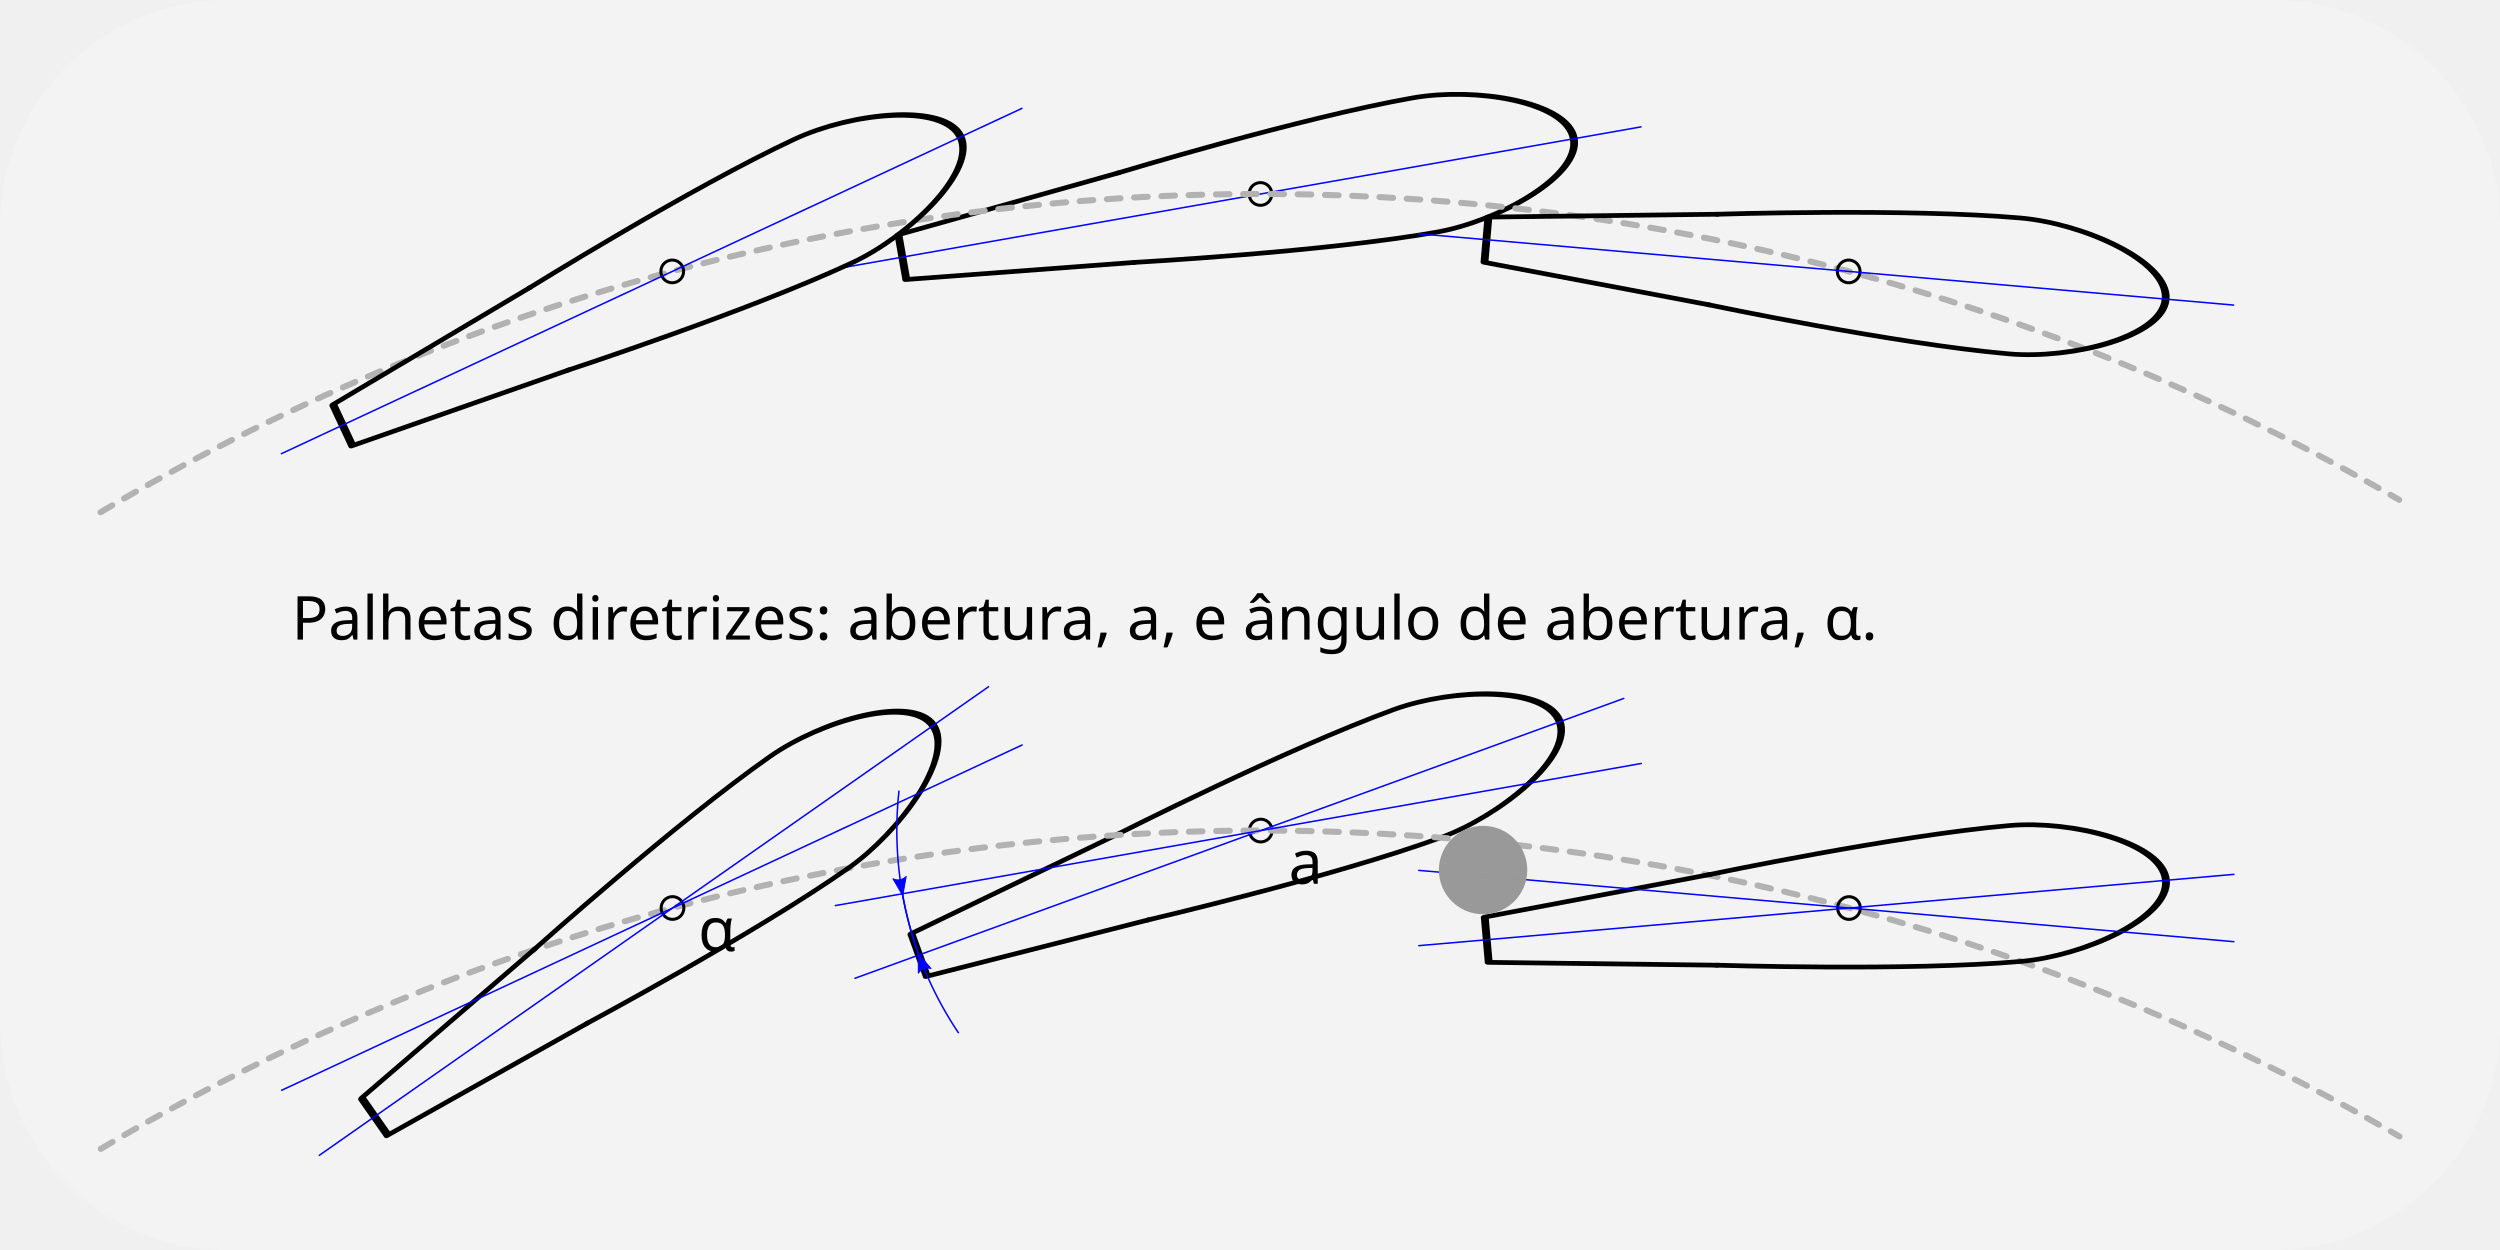
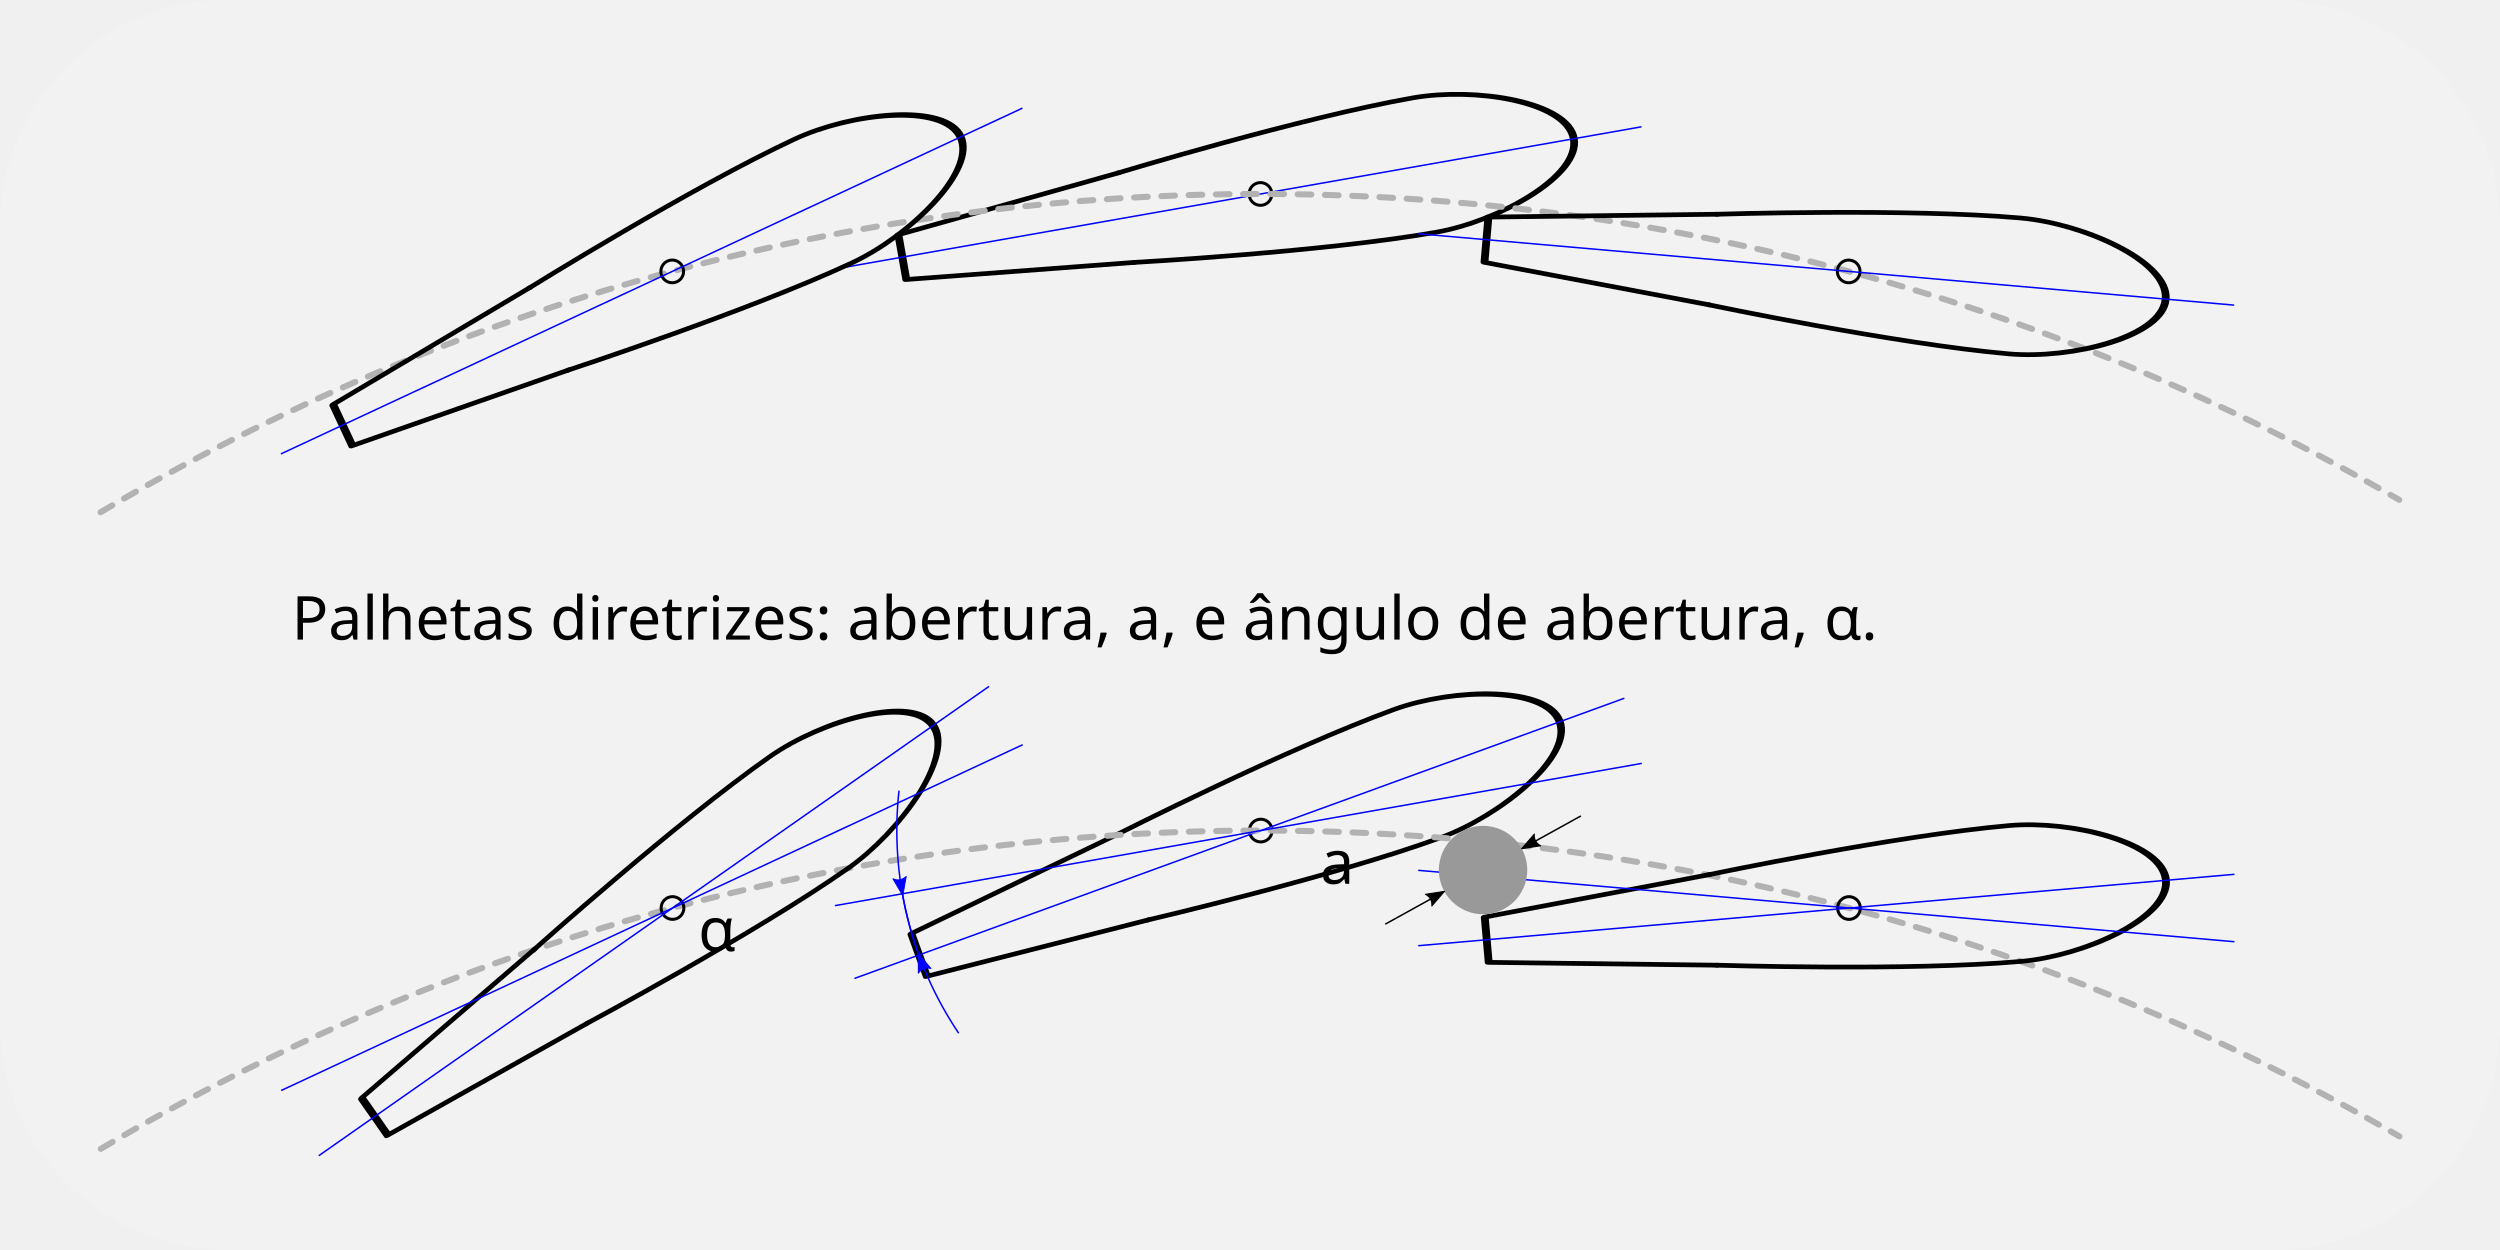
<svg xmlns="http://www.w3.org/2000/svg" width="1100" height="550" viewBox="0 0 1100 550" version="1.1" id="svg1097">
  <defs id="defs1091">
+     <marker style="overflow:visible" id="marker4803" refX="0.0" refY="0.0" orient="auto">
+       <path transform="scale(1.1) translate(1,0)" d="M 8.719,4.034 L -2.207,0.016 L 8.719,-4.002 C 6.973,-1.63 6.983,1.616 8.719,4.034 z " style="fill-rule:evenodd;stroke-width:0.625;stroke-linejoin:round;stroke:#000000;stroke-opacity:1;fill:#000000;fill-opacity:1" id="path4801" />
+     </marker>
+     <marker style="overflow:visible;" id="marker4731" refX="0.0" refY="0.0" orient="auto">
+       <path transform="scale(1.1) rotate(180) translate(1,0)" d="M 8.719,4.034 L -2.207,0.016 L 8.719,-4.002 C 6.973,-1.63 6.983,1.616 8.719,4.034 z " style="fill-rule:evenodd;stroke-width:0.625;stroke-linejoin:round;stroke:#000000;stroke-opacity:1;fill:#000000;fill-opacity:1" id="path4729" />
+     </marker>
    <marker style="overflow:visible" id="marker4343" refX="0" refY="0" orient="auto">
      <path transform="matrix(1.1,0,0,1.1,1.1,0)" d="M 8.719,4.034 -2.207,0.016 8.719,-4.002 c -1.745,2.372 -1.735,5.617 -6e-7,8.035 z" style="fill:#0000ff;fill-opacity:1;fill-rule:evenodd;stroke:#0000ff;stroke-width:0.625;stroke-linejoin:round;stroke-opacity:1" id="path4341" />
    </marker>
    <marker style="overflow:visible" id="marker4333" refX="0" refY="0" orient="auto">
      <path transform="matrix(-1.1,0,0,-1.1,-1.1,0)" d="M 8.719,4.034 -2.207,0.016 8.719,-4.002 c -1.745,2.372 -1.735,5.617 -6e-7,8.035 z" style="fill:#0000ff;fill-opacity:1;fill-rule:evenodd;stroke:#0000ff;stroke-width:0.625;stroke-linejoin:round;stroke-opacity:1" id="path4331" />
    </marker>
    <marker style="overflow:visible" id="Arrow2Lstart" refX="0" refY="0" orient="auto">
      <path transform="matrix(1.1,0,0,1.1,1.1,0)" d="M 8.719,4.034 -2.207,0.016 8.719,-4.002 c -1.745,2.372 -1.735,5.617 -6e-7,8.035 z" style="fill:#0000ff;fill-opacity:1;fill-rule:evenodd;stroke:#0000ff;stroke-width:0.625;stroke-linejoin:round;stroke-opacity:1" id="path3989" />
    </marker>
    <marker style="overflow:visible" id="Arrow2Lend" refX="0" refY="0" orient="auto">
      <path transform="matrix(-1.1,0,0,-1.1,-1.1,0)" d="M 8.719,4.034 -2.207,0.016 8.719,-4.002 c -1.745,2.372 -1.735,5.617 -6e-7,8.035 z" style="fill:#0000ff;fill-opacity:1;fill-rule:evenodd;stroke:#0000ff;stroke-width:0.625;stroke-linejoin:round;stroke-opacity:1" id="path3992" />
    </marker>
    <marker style="overflow:visible" id="Arrow1Mstart" refX="0" refY="0" orient="auto">
      <path transform="matrix(0.4,0,0,0.4,4,0)" style="fill:#0000ff;fill-opacity:1;fill-rule:evenodd;stroke:#0000ff;stroke-width:1pt;stroke-opacity:1" d="M 0,0 5,-5 -12.5,0 5,5 Z" id="path3977" />
    </marker>
  </defs>
  <g id="layer2" style="display:none">
    <path style="fill:none;stroke:#000000;stroke-width:0.185;stroke-linecap:round;stroke-linejoin:round;stroke-miterlimit:4;stroke-dasharray:1.109, 0.555, 0.277, 0.555;stroke-dashoffset:0;stroke-opacity:1" d="M 160,-40 V 40" id="path3776" transform="matrix(0.9659258,0.258819,-3.364648,12.55704,-19.96222,456.3075)" />
    <path style="fill:none;stroke:#000000;stroke-width:0.185;stroke-linecap:round;stroke-linejoin:round;stroke-miterlimit:4;stroke-dasharray:1.109, 0.555, 0.277, 0.555;stroke-dashoffset:0;stroke-opacity:1" d="M 160,-40 V 40" id="path3746" transform="matrix(1,0,0,13,-160,480)" />
    <path style="fill:none;stroke:#000000;stroke-width:0.185;stroke-linecap:round;stroke-linejoin:round;stroke-miterlimit:4;stroke-dasharray:1.109, 0.555, 0.277, 0.555;stroke-dashoffset:0;stroke-opacity:1" d="M 160,-40 V 40" id="path3762" transform="matrix(0.9659258,-0.258819,3.364648,12.55704,-289.134,539.1296)" />
    <path style="fill:none;stroke:#ff0000;stroke-width:1.333;stroke-linecap:butt;stroke-linejoin:round;stroke-miterlimit:4;stroke-dasharray:none;stroke-dashoffset:0;stroke-opacity:1" d="M -258.819,34.074 -2.8000002e-6,1.7180795e-8" id="path3832" />
    <path style="fill:none;stroke:#ff0000;stroke-width:1.333;stroke-linecap:butt;stroke-linejoin:round;stroke-miterlimit:4;stroke-dasharray:none;stroke-dashoffset:0;stroke-opacity:1" d="M 0,0 258.819,34.074" id="path3834" />
    <path style="display:inline;fill:none;stroke:#ff00ff;stroke-width:19.229;stroke-linecap:butt;stroke-linejoin:round;stroke-miterlimit:4;stroke-dasharray:none;stroke-dashoffset:0;stroke-opacity:1" d="M 160,-40 V 40" id="path3764" transform="matrix(-0.03485864,0.01625465,0.2113113,0.453153,-261.6946,13.34605)" />
    <path style="fill:none;stroke:#ff00ff;stroke-width:19.23;stroke-linecap:butt;stroke-linejoin:round;stroke-miterlimit:4;stroke-dasharray:none;stroke-dashoffset:0;stroke-opacity:1" d="M 160,-40 V 40" id="path3748" transform="matrix(0.03787722,-0.00667878,0.08682409,0.4924039,-9.533317,-18.62756)" />
    <path style="display:inline;fill:none;stroke:#ff00ff;stroke-width:19.229;stroke-linecap:butt;stroke-linejoin:round;stroke-miterlimit:4;stroke-dasharray:none;stroke-dashoffset:0;stroke-opacity:1" d="M 160,-40 V 40" id="path3778" transform="matrix(-0.03831582,-0.00335202,-0.0435802,0.4980972,266.6931,14.68678)" />
    <path style="display:inline;fill:none;stroke:#ff00ff;stroke-width:19.229;stroke-linecap:butt;stroke-linejoin:round;stroke-miterlimit:4;stroke-dasharray:none;stroke-dashoffset:0;stroke-opacity:1" d="M 160,-40 V 40" id="path3886" transform="matrix(-0.03485864,0.01625465,0.2113113,0.453153,-261.5758,293.4477)" />
    <path style="fill:none;stroke:#ff0000;stroke-width:1.333;stroke-linecap:butt;stroke-linejoin:round;stroke-miterlimit:4;stroke-dasharray:none;stroke-dashoffset:0;stroke-opacity:1" d="M -258.819,34.074 -2.8000002e-6,1.7180795e-8" id="path3902" transform="translate(0.1188144,280.1016)" />
    <path style="fill:none;stroke:#ff0000;stroke-width:1.333;stroke-linecap:butt;stroke-linejoin:round;stroke-miterlimit:4;stroke-dasharray:none;stroke-dashoffset:0;stroke-opacity:1" d="M 0,0 258.819,34.074" id="path3904" transform="translate(0.1188144,280.1016)" />
    <path style="fill:none;stroke:#ff00ff;stroke-width:19.23;stroke-linecap:butt;stroke-linejoin:round;stroke-miterlimit:4;stroke-dasharray:none;stroke-dashoffset:0;stroke-opacity:1" d="M 160,-40 V 40" id="path3872" transform="matrix(0.03787722,-0.00667878,0.08682409,0.4924039,-9.414507,261.4741)" />
    <path style="display:inline;fill:none;stroke:#ff00ff;stroke-width:19.229;stroke-linecap:butt;stroke-linejoin:round;stroke-miterlimit:4;stroke-dasharray:none;stroke-dashoffset:0;stroke-opacity:1" d="M 160,-40 V 40" id="path3898" transform="matrix(-0.03831582,-0.00335202,-0.0435802,0.4980972,266.8119,294.7884)" />
+     <path style="opacity:0.996;fill:#000000;fill-opacity:1;stroke:#000000;stroke-width:1.067;stroke-linecap:butt;stroke-linejoin:round;stroke-miterlimit:4;stroke-dasharray:none;stroke-dashoffset:0;stroke-opacity:1" d="m 612.29,404.79 86.084,-47.625" id="path4666" transform="translate(-2.781692,1.839431)" />
  </g>
  <g id="layer1" transform="translate(0,-238.25)" style="display:none">
    <g id="g3704">
      <g id="g3568" transform="matrix(1.666667,0,0,1,-193.3333,0)" style="stroke-width:0.775">
        <path style="fill:none;stroke:#000000;stroke-width:2.066;stroke-linecap:round;stroke-linejoin:round;stroke-miterlimit:4;stroke-dasharray:none;stroke-opacity:1" d="M 60,-20 0,-10 v 20 l 60,10" id="path3562" transform="translate(20,238.25)" />
        <path style="fill:none;stroke:#000000;stroke-width:2.066;stroke-linecap:round;stroke-linejoin:round;stroke-miterlimit:4;stroke-dasharray:none;stroke-opacity:1" d="m 80,-20 c 0,0 50,-10 80,-10 16.667,0 40,13.333 40,30 0,16.667 -23.333,30 -40,30 C 130,30 80,20 80,20" id="path3564" transform="translate(0,238.25)" />
        <circle style="fill:none;stroke:#000000;stroke-width:1.333;stroke-linecap:round;stroke-linejoin:round;stroke-miterlimit:4;stroke-dasharray:none;stroke-opacity:1" id="path3570" cx="165" cy="5" r="5" transform="matrix(0.6,0,0,1,17,233.25)" />
        <path style="fill:none;stroke:#0000ff;stroke-width:0.667;stroke-linecap:round;stroke-linejoin:round;stroke-miterlimit:4;stroke-dasharray:none;stroke-dashoffset:0;stroke-opacity:1" d="M -30,0 H 330" id="path3572" transform="matrix(0.6,0,0,1,20,238.25)" />
        <path style="fill:none;stroke:#000000;stroke-width:0.185;stroke-linecap:round;stroke-linejoin:round;stroke-miterlimit:4;stroke-dasharray:1.109, 0.555, 0.277, 0.555;stroke-dashoffset:0;stroke-opacity:1" d="M 160,-40 V 40" id="path3574" transform="matrix(0.6,0,0,13,20,718.25)" />
        <path style="fill:none;stroke:#0000ff;stroke-width:9.615;stroke-linecap:butt;stroke-linejoin:round;stroke-miterlimit:4;stroke-dasharray:none;stroke-dashoffset:0;stroke-opacity:1" d="M 160,-40 V 40" id="path3620" transform="matrix(-0.04615385,0,0,1,123.3846,238.25)" />
      </g>
      <circle style="fill:none;stroke:#000000;stroke-width:0.333;stroke-linecap:round;stroke-linejoin:round;stroke-miterlimit:4;stroke-dasharray:2, 1, 0.5, 1;stroke-dashoffset:0;stroke-opacity:1" id="path3594" cx="0" cy="500" r="500" transform="matrix(2,0,0,2,0,238.25)" />
      <g id="g3606" transform="matrix(1.609876,-0.4313651,0.258819,0.9659258,-507.2283,92.23069)" style="stroke-width:0.775">
        <path style="fill:none;stroke:#000000;stroke-width:2.066;stroke-linecap:round;stroke-linejoin:round;stroke-miterlimit:4;stroke-dasharray:none;stroke-opacity:1" d="M 60,-20 0,-10 v 20 l 60,10" id="path3596" transform="translate(20,238.25)" />
        <path style="fill:none;stroke:#000000;stroke-width:2.066;stroke-linecap:round;stroke-linejoin:round;stroke-miterlimit:4;stroke-dasharray:none;stroke-opacity:1" d="m 80,-20 c 0,0 50,-10 80,-10 16.667,0 40,13.333 40,30 0,16.667 -23.333,30 -40,30 C 130,30 80,20 80,20" id="path3598" transform="translate(0,238.25)" />
        <circle style="fill:none;stroke:#000000;stroke-width:1.333;stroke-linecap:round;stroke-linejoin:round;stroke-miterlimit:4;stroke-dasharray:none;stroke-opacity:1" id="circle3600" cx="165" cy="5" r="5" transform="matrix(0.6,0,0,1,17,233.25)" />
        <path style="fill:none;stroke:#0000ff;stroke-width:0.667;stroke-linecap:butt;stroke-linejoin:round;stroke-miterlimit:4;stroke-dasharray:none;stroke-dashoffset:0;stroke-opacity:1" d="M -30,0 H 330" id="path3602" transform="matrix(0.6,0,0,1,20,238.25)" />
        <path style="fill:none;stroke:#000000;stroke-width:0.185;stroke-linecap:round;stroke-linejoin:round;stroke-miterlimit:4;stroke-dasharray:1.109, 0.555, 0.277, 0.555;stroke-dashoffset:0;stroke-opacity:1" d="M 160,-40 V 40" id="path3604" transform="matrix(0.6,0,0,13,20,718.25)" />
        <path style="display:inline;fill:none;stroke:#0000ff;stroke-width:9.615;stroke-linecap:butt;stroke-linejoin:round;stroke-miterlimit:4;stroke-dasharray:none;stroke-dashoffset:0;stroke-opacity:1" d="M 160,-40 V 40" id="path3620-3" transform="matrix(-0.04615384,0,0,1,123.3846,238.25)" />
      </g>
      <g id="g3618" transform="matrix(1.609876,0.4313651,-0.258819,0.9659258,133.737,-7.846008)" style="stroke-width:0.775">
        <path style="fill:none;stroke:#000000;stroke-width:2.066;stroke-linecap:round;stroke-linejoin:round;stroke-miterlimit:4;stroke-dasharray:none;stroke-opacity:1" d="M 60,-20 0,-10 v 20 l 60,10" id="path3608" transform="translate(20,238.25)" />
        <path style="fill:none;stroke:#000000;stroke-width:2.066;stroke-linecap:round;stroke-linejoin:round;stroke-miterlimit:4;stroke-dasharray:none;stroke-opacity:1" d="m 80,-20 c 0,0 50,-10 80,-10 16.667,0 40,13.333 40,30 0,16.667 -23.333,30 -40,30 C 130,30 80,20 80,20" id="path3610" transform="translate(0,238.25)" />
        <circle style="fill:none;stroke:#000000;stroke-width:1.333;stroke-linecap:round;stroke-linejoin:round;stroke-miterlimit:4;stroke-dasharray:none;stroke-opacity:1" id="circle3612" cx="165" cy="5" r="5" transform="matrix(0.6,0,0,1,17,233.25)" />
        <path style="fill:none;stroke:#0000ff;stroke-width:0.667;stroke-linecap:round;stroke-linejoin:round;stroke-miterlimit:4;stroke-dasharray:none;stroke-dashoffset:0;stroke-opacity:1" d="M -30,0 H 330" id="path3614" transform="matrix(0.6,0,0,1,20,238.25)" />
        <path style="fill:none;stroke:#000000;stroke-width:0.185;stroke-linecap:round;stroke-linejoin:round;stroke-miterlimit:4;stroke-dasharray:1.109, 0.555, 0.277, 0.555;stroke-dashoffset:0;stroke-opacity:1" d="M 160,-40 V 40" id="path3616" transform="matrix(0.6,0,0,13,20,718.25)" />
        <path style="display:inline;fill:none;stroke:#0000ff;stroke-width:9.615;stroke-linecap:butt;stroke-linejoin:round;stroke-miterlimit:4;stroke-dasharray:none;stroke-dashoffset:0;stroke-opacity:1" d="M 160,-40 V 40" id="path3620-5" transform="matrix(-0.04615384,0,0,1,123.3846,238.25)" />
      </g>
    </g>
  </g>
  <g id="layer3">
-     <rect style="opacity:0.996;fill:#ffffff;fill-opacity:0.2;stroke:none;stroke-width:1.067;stroke-linecap:butt;stroke-linejoin:round;stroke-miterlimit:4;stroke-dasharray:none;stroke-dashoffset:0;stroke-opacity:1" id="rect4660" width="1100" height="550" x="0" y="0" ry="100" />
+     <rect style="opacity:0.996;fill:#fdfdfd;fill-opacity:0.2;stroke:none;stroke-width:1.067;stroke-linecap:butt;stroke-linejoin:round;stroke-miterlimit:4;stroke-dasharray:none;stroke-dashoffset:0;stroke-opacity:1" id="rect4660" width="1100" height="550" x="0" y="0" ry="100" rx="100" />
    <g id="g4622" transform="translate(554.6035,85.34752)">
      <g id="g4498">
        <g id="g3750" transform="matrix(1.641346,-0.2894136,0.1736482,0.9848077,-231.7678,-201.0584)" style="stroke-width:0.775">
          <path style="fill:none;stroke:#000000;stroke-width:2.066;stroke-linecap:round;stroke-linejoin:round;stroke-miterlimit:4;stroke-dasharray:none;stroke-opacity:1" d="M 60,-20 0,-10 v 20 l 60,10" id="path3738" transform="translate(20,238.25)" />
          <path style="fill:none;stroke:#000000;stroke-width:2.066;stroke-linecap:round;stroke-linejoin:round;stroke-miterlimit:4;stroke-dasharray:none;stroke-opacity:1" d="m 80,-20 c 0,0 50,-10 80,-10 16.667,0 40,13.333 40,30 0,16.667 -23.333,30 -40,30 C 130,30 80,20 80,20" id="path3740" transform="translate(0,238.25)" />
          <circle style="fill:none;stroke:#000000;stroke-width:1.333;stroke-linecap:round;stroke-linejoin:round;stroke-miterlimit:4;stroke-dasharray:none;stroke-opacity:1" id="circle3742" cx="165" cy="5" r="5" transform="matrix(0.6,0,0,1,17,233.25)" />
          <path style="fill:none;stroke:#0000ff;stroke-width:0.667;stroke-linecap:round;stroke-linejoin:round;stroke-miterlimit:4;stroke-dasharray:none;stroke-dashoffset:0;stroke-opacity:1" d="M -30,0 H 330" id="path3744" transform="matrix(0.6,0,0,1,20,238.25)" />
        </g>
        <path style="fill:none;stroke:#b2b2b2;stroke-width:1.333;stroke-linecap:round;stroke-linejoin:round;stroke-miterlimit:4;stroke-dasharray:3, 3;stroke-dashoffset:0;stroke-opacity:1" id="circle3752" transform="scale(2)" d="M -255.183,70.022 A 500,500 0 0 1 250.521,67.288" />
        <g id="g3766" transform="matrix(1.510513,-0.7043638,0.4226183,0.9063078,-534.728,-100.1486)" style="stroke-width:0.775">
          <path style="fill:none;stroke:#000000;stroke-width:2.066;stroke-linecap:round;stroke-linejoin:round;stroke-miterlimit:4;stroke-dasharray:none;stroke-opacity:1" d="M 60,-20 0,-10 v 20 l 60,10" id="path3754" transform="translate(20,238.25)" />
          <path style="fill:none;stroke:#000000;stroke-width:2.066;stroke-linecap:round;stroke-linejoin:round;stroke-miterlimit:4;stroke-dasharray:none;stroke-opacity:1" d="m 80,-20 c 0,0 50,-10 80,-10 16.667,0 40,13.333 40,30 0,16.667 -23.333,30 -40,30 C 130,30 80,20 80,20" id="path3756" transform="translate(0,238.25)" />
          <circle style="fill:none;stroke:#000000;stroke-width:1.333;stroke-linecap:round;stroke-linejoin:round;stroke-miterlimit:4;stroke-dasharray:none;stroke-opacity:1" id="circle3758" cx="165" cy="5" r="5" transform="matrix(0.6,0,0,1,17,233.25)" />
          <path style="fill:none;stroke:#0000ff;stroke-width:0.667;stroke-linecap:butt;stroke-linejoin:round;stroke-miterlimit:4;stroke-dasharray:none;stroke-dashoffset:0;stroke-opacity:1" d="M -30,0 H 330" id="path3760" transform="matrix(0.6,0,0,1,20,238.25)" />
        </g>
        <g id="g3780" transform="matrix(1.660324,0.1452596,-0.08715575,0.9961947,86.98675,-220.1191)" style="stroke-width:0.775">
          <path style="fill:none;stroke:#000000;stroke-width:2.066;stroke-linecap:round;stroke-linejoin:round;stroke-miterlimit:4;stroke-dasharray:none;stroke-opacity:1" d="M 60,-20 0,-10 v 20 l 60,10" id="path3768" transform="translate(20,238.25)" />
          <path style="fill:none;stroke:#000000;stroke-width:2.066;stroke-linecap:round;stroke-linejoin:round;stroke-miterlimit:4;stroke-dasharray:none;stroke-opacity:1" d="m 80,-20 c 0,0 50,-10 80,-10 16.667,0 40,13.333 40,30 0,16.667 -23.333,30 -40,30 C 130,30 80,20 80,20" id="path3770" transform="translate(0,238.25)" />
          <circle style="fill:none;stroke:#000000;stroke-width:1.333;stroke-linecap:round;stroke-linejoin:round;stroke-miterlimit:4;stroke-dasharray:none;stroke-opacity:1" id="circle3772" cx="165" cy="5" r="5" transform="matrix(0.6,0,0,1,17,233.25)" />
          <path style="fill:none;stroke:#0000ff;stroke-width:0.667;stroke-linecap:round;stroke-linejoin:round;stroke-miterlimit:4;stroke-dasharray:none;stroke-dashoffset:0;stroke-opacity:1" d="M -30,0 H 330" id="path3774" transform="matrix(0.6,0,0,1,20,238.25)" />
        </g>
      </g>
      <g id="g4539">
        <g id="g3874" transform="matrix(1.566154,-0.5700336,0.3420202,0.9396926,-263.0414,122.3438)" style="stroke-width:0.775">
          <path style="fill:none;stroke:#000000;stroke-width:2.066;stroke-linecap:round;stroke-linejoin:round;stroke-miterlimit:4;stroke-dasharray:none;stroke-opacity:1" d="M 60,-20 0,-10 v 20 l 60,10" id="path3864" transform="translate(20,238.25)" />
          <path style="fill:none;stroke:#000000;stroke-width:2.066;stroke-linecap:round;stroke-linejoin:round;stroke-miterlimit:4;stroke-dasharray:none;stroke-opacity:1" d="m 80,-20 c 0,0 50,-10 80,-10 16.667,0 40,13.333 40,30 0,16.667 -23.333,30 -40,30 C 130,30 80,20 80,20" id="path3866" transform="translate(0,238.25)" />
          <circle style="fill:none;stroke:#000000;stroke-width:1.333;stroke-linecap:round;stroke-linejoin:round;stroke-miterlimit:4;stroke-dasharray:none;stroke-opacity:1" id="circle3868" cx="165" cy="5" r="5" transform="matrix(0.6,0,0,1,17,233.25)" />
          <path style="fill:none;stroke:#0000ff;stroke-width:0.667;stroke-linecap:round;stroke-linejoin:round;stroke-miterlimit:4;stroke-dasharray:none;stroke-dashoffset:0;stroke-opacity:1" d="M -30,0 H 330" id="path3870" transform="matrix(0.6,0,0,1,20,238.25)" />
        </g>
        <path style="fill:none;stroke:#b2b2b2;stroke-width:1.333;stroke-linecap:round;stroke-linejoin:round;stroke-miterlimit:4;stroke-dasharray:3, 3;stroke-dashoffset:0;stroke-opacity:1" id="path3876" transform="matrix(2,0,0,2,0.1188144,280.1016)" d="M -255.183,70.022 A 500,500 0 0 1 250.521,67.288" />
        <g id="g3888" transform="matrix(1.365253,-0.9559607,0.5735764,0.8191521,-553.7257,229.902)" style="stroke-width:0.775">
          <path style="fill:none;stroke:#000000;stroke-width:2.066;stroke-linecap:round;stroke-linejoin:round;stroke-miterlimit:4;stroke-dasharray:none;stroke-opacity:1" d="M 60,-20 0,-10 v 20 l 60,10" id="path3878" transform="translate(20,238.25)" />
          <path style="fill:none;stroke:#000000;stroke-width:2.066;stroke-linecap:round;stroke-linejoin:round;stroke-miterlimit:4;stroke-dasharray:none;stroke-opacity:1" d="m 80,-20 c 0,0 50,-10 80,-10 16.667,0 40,13.333 40,30 0,16.667 -23.333,30 -40,30 C 130,30 80,20 80,20" id="path3880" transform="translate(0,238.25)" />
          <circle style="fill:none;stroke:#000000;stroke-width:1.333;stroke-linecap:round;stroke-linejoin:round;stroke-miterlimit:4;stroke-dasharray:none;stroke-opacity:1" id="circle3882" cx="165" cy="5" r="5" transform="matrix(0.6,0,0,1,17,233.25)" />
          <path style="fill:none;stroke:#0000ff;stroke-width:0.667;stroke-linecap:butt;stroke-linejoin:round;stroke-miterlimit:4;stroke-dasharray:none;stroke-dashoffset:0;stroke-opacity:1" d="M -30,0 H 330" id="path3884" transform="matrix(0.6,0,0,1,20,238.25)" />
        </g>
        <g id="g3900" transform="matrix(1.660324,-0.1452596,0.08715574,0.9961947,45.58069,93.69214)" style="stroke-width:0.775">
          <path style="fill:none;stroke:#000000;stroke-width:2.066;stroke-linecap:round;stroke-linejoin:round;stroke-miterlimit:4;stroke-dasharray:none;stroke-opacity:1" d="M 60,-20 0,-10 v 20 l 60,10" id="path3890" transform="translate(20,238.25)" />
          <path style="fill:none;stroke:#000000;stroke-width:2.066;stroke-linecap:round;stroke-linejoin:round;stroke-miterlimit:4;stroke-dasharray:none;stroke-opacity:1" d="m 80,-20 c 0,0 50,-10 80,-10 16.667,0 40,13.333 40,30 0,16.667 -23.333,30 -40,30 C 130,30 80,20 80,20" id="path3892" transform="translate(0,238.25)" />
          <circle style="fill:none;stroke:#000000;stroke-width:1.333;stroke-linecap:round;stroke-linejoin:round;stroke-miterlimit:4;stroke-dasharray:none;stroke-opacity:1" id="circle3894" cx="165" cy="5" r="5" transform="matrix(0.6,0,0,1,17,233.25)" />
          <path style="fill:none;stroke:#0000ff;stroke-width:0.667;stroke-linecap:round;stroke-linejoin:round;stroke-miterlimit:4;stroke-dasharray:none;stroke-dashoffset:0;stroke-opacity:1" d="M -30,0 H 330" id="path3896" transform="matrix(0.6,0,0,1,20,238.25)" />
        </g>
        <path style="fill:none;stroke:#0000ff;stroke-width:0.667;stroke-linecap:round;stroke-linejoin:round;stroke-miterlimit:4;stroke-dasharray:none;stroke-dashoffset:0;stroke-opacity:1" d="M -30,0 H 330" id="path3960" transform="rotate(5,-3388.437,1290.119)" />
        <path style="fill:none;stroke:#0000ff;stroke-width:0.667;stroke-linecap:round;stroke-linejoin:round;stroke-miterlimit:4;stroke-dasharray:none;stroke-dashoffset:0;stroke-opacity:1" d="M -30,0 H 330" id="path3963" transform="rotate(-10,1680.847,1053.776)" />
        <path style="fill:none;stroke:#0000ff;stroke-width:0.667;stroke-linecap:butt;stroke-linejoin:round;stroke-miterlimit:4;stroke-dasharray:none;stroke-dashoffset:0;stroke-opacity:1" d="M -30,0 H 330" id="path3966" transform="rotate(-25,659.2246,1101.406)" />
        <path style="fill:none;stroke:#0000ff;stroke-width:0.667;stroke-linecap:butt;stroke-linejoin:round;stroke-miterlimit:4;stroke-dasharray:none;stroke-dashoffset:0;stroke-opacity:1;marker-start:url(#Arrow2Lend);marker-end:url(#Arrow2Lstart)" id="path3969" d="m -150.211,335.106 a 160,160 0 0 1 -7.35,-27.278" />
        <path style="fill:none;stroke:#0000ff;stroke-width:0.667;stroke-linecap:butt;stroke-linejoin:round;stroke-miterlimit:4;stroke-dasharray:none;stroke-dashoffset:0;stroke-opacity:1" id="path4329" d="m -132.791,369.256 a 160,160 0 0 1 -26.253,-106.726" />
        <text xml:space="preserve" style="font-size:26.667px;font-family:'SBL BibLit';-inkscape-font-specification:'SBL BibLit';text-align:end;text-anchor:end;fill:none;stroke:#0000ff;stroke-width:0.667;stroke-linecap:butt;stroke-linejoin:round;stroke-miterlimit:4;stroke-dasharray:none;stroke-dashoffset:0;stroke-opacity:1" x="-200" y="400" id="text4457" transform="translate(31.41945,-66.88621)">
          <tspan id="tspan4455" x="-200" y="400" style="font-size:26.667px;fill:#000000;fill-opacity:1;stroke:none">α</tspan>
        </text>
-         <g id="g4468">
-           <circle style="opacity:0.996;fill:#999999;fill-opacity:1;stroke:#999999;stroke-width:0.846;stroke-linecap:butt;stroke-linejoin:round;stroke-miterlimit:4;stroke-dasharray:none;stroke-dashoffset:0;stroke-opacity:1" id="path4459" cx="-85" cy="135" r="15" transform="matrix(1.261287,0,0,1.261287,205.1568,127.1959)" />
-           <text xml:space="preserve" style="font-size:26.667px;font-family:'SBL BibLit';-inkscape-font-specification:'SBL BibLit';text-align:end;text-anchor:end;opacity:0.996;fill:none;stroke:#0000ff;stroke-width:0.667;stroke-linecap:butt;stroke-linejoin:round;stroke-miterlimit:4;stroke-dasharray:none;stroke-dashoffset:0;stroke-opacity:1" x="-200" y="400" id="text4463" transform="translate(303.631,-96.48862)">
-             <tspan id="tspan4461" x="-200" y="400" style="font-size:26.667px;fill:#000000;fill-opacity:1;stroke:none">a</tspan>
-           </text>
-         </g>
      </g>
    </g>
    <text xml:space="preserve" style="font-size:26.667px;font-family:'SBL BibLit';-inkscape-font-specification:'SBL BibLit';text-align:end;text-anchor:end;opacity:0.996;fill:#ffffff;fill-opacity:0.2;stroke:none;stroke-width:1.067;stroke-linecap:butt;stroke-linejoin:round;stroke-miterlimit:4;stroke-dasharray:none;stroke-dashoffset:0;stroke-opacity:1" x="550" y="230" id="text4664" transform="translate(310.8174,51.4323)">
      <tspan id="tspan4662" x="550" y="230" style="fill:#000000;fill-opacity:1">Palhetas diretrizes: abertura, a, e ângulo de abertura, α.</tspan>
    </text>
+     <g id="g4725">
+       <g id="g4468" transform="translate(554.6035,85.34752)">
+         <circle style="opacity:0.996;fill:#999999;fill-opacity:1;stroke:#999999;stroke-width:0.846;stroke-linecap:butt;stroke-linejoin:round;stroke-miterlimit:4;stroke-dasharray:none;stroke-dashoffset:0;stroke-opacity:1" id="path4459" cx="-85" cy="135" r="15" transform="matrix(1.261287,0,0,1.261287,205.1568,127.1959)" />
+         <text xml:space="preserve" style="font-size:26.667px;font-family:'SBL BibLit';-inkscape-font-specification:'SBL BibLit';text-align:end;text-anchor:end;opacity:0.996;fill:none;stroke:#0000ff;stroke-width:0.667;stroke-linecap:butt;stroke-linejoin:round;stroke-miterlimit:4;stroke-dasharray:none;stroke-dashoffset:0;stroke-opacity:1" x="-200" y="400" id="text4463" transform="translate(303.631,-96.48862)">
+           <tspan id="tspan4461" x="-200" y="400" style="font-size:26.667px;fill:#000000;fill-opacity:1;stroke:none">a</tspan>
+         </text>
+       </g>
+       <path style="opacity:0.996;fill:#000000;fill-opacity:1;stroke:#000000;stroke-width:2.268;stroke-linecap:butt;stroke-linejoin:round;stroke-miterlimit:4;stroke-dasharray:none;stroke-dashoffset:0;stroke-opacity:1;marker-end:url(#marker4731)" d="m 612.29,404.79 86.084,-47.625" id="path4727" transform="matrix(0.294,0,0,0.294,429.4954,287.6213)" />
+       <path style="opacity:0.992;fill:#000000;fill-opacity:1;stroke:#000000;stroke-width:2.268;stroke-linecap:butt;stroke-linejoin:round;stroke-miterlimit:4;stroke-dasharray:none;stroke-dashoffset:0;stroke-opacity:1;marker-start:url(#marker4803)" d="m 612.29,404.79 86.084,-47.625" id="path4799" transform="matrix(0.294,0,0,0.294,490.2708,253.9982)" />
+     </g>
  </g>
</svg>
